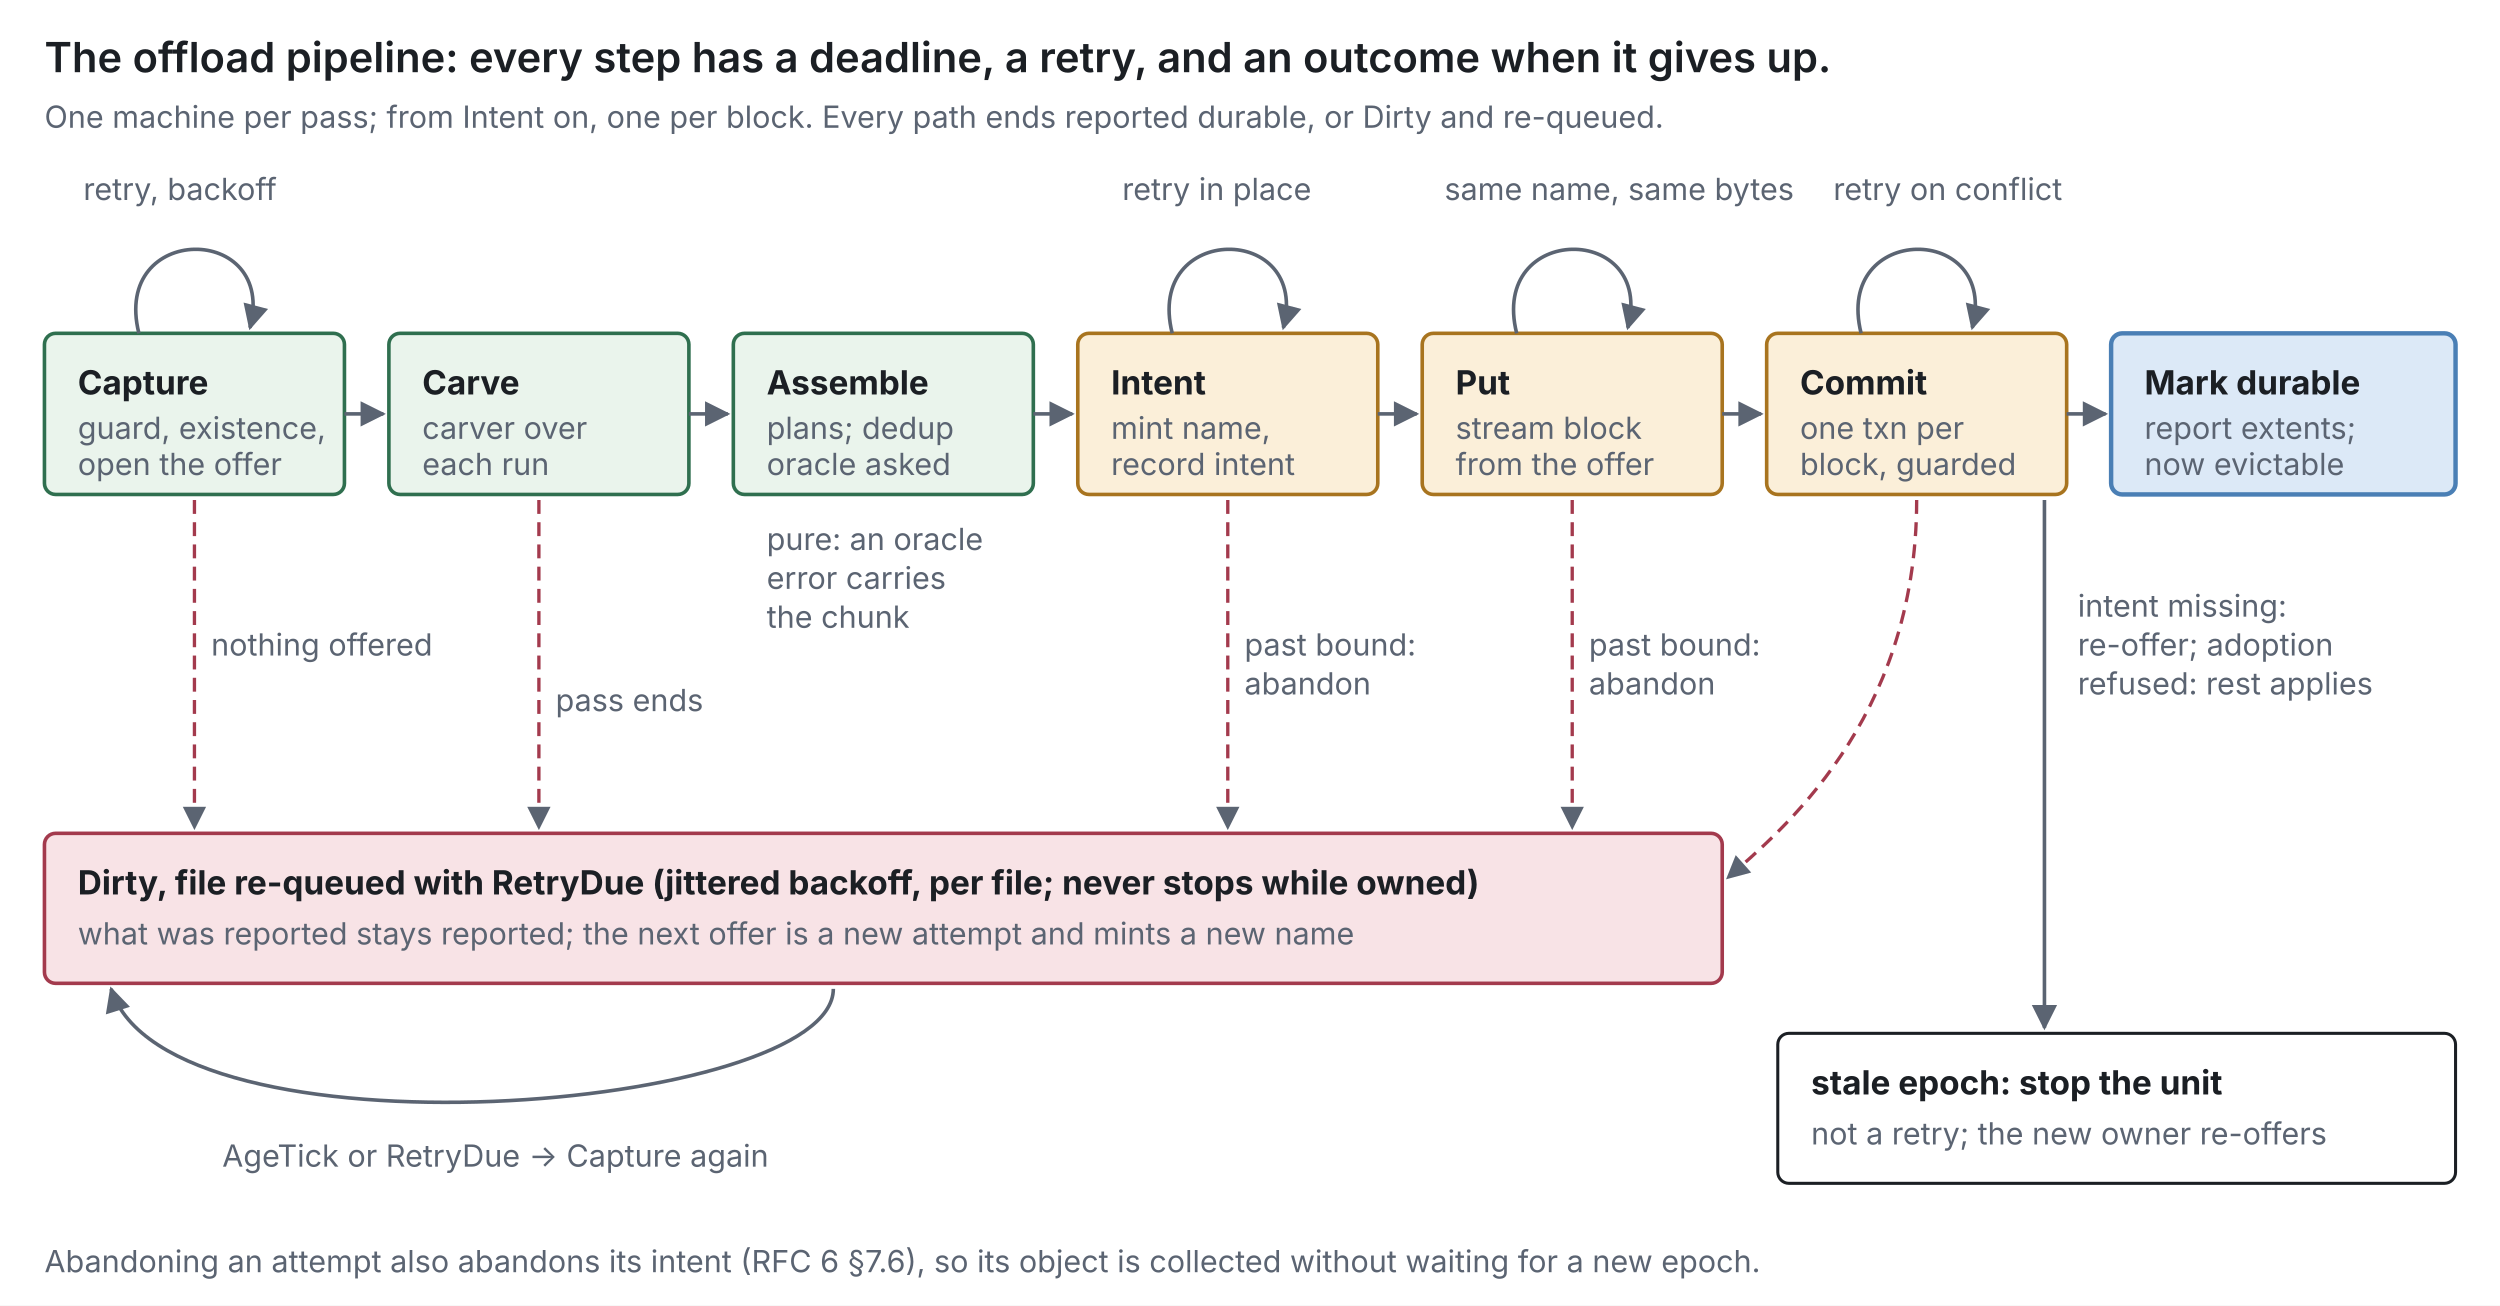
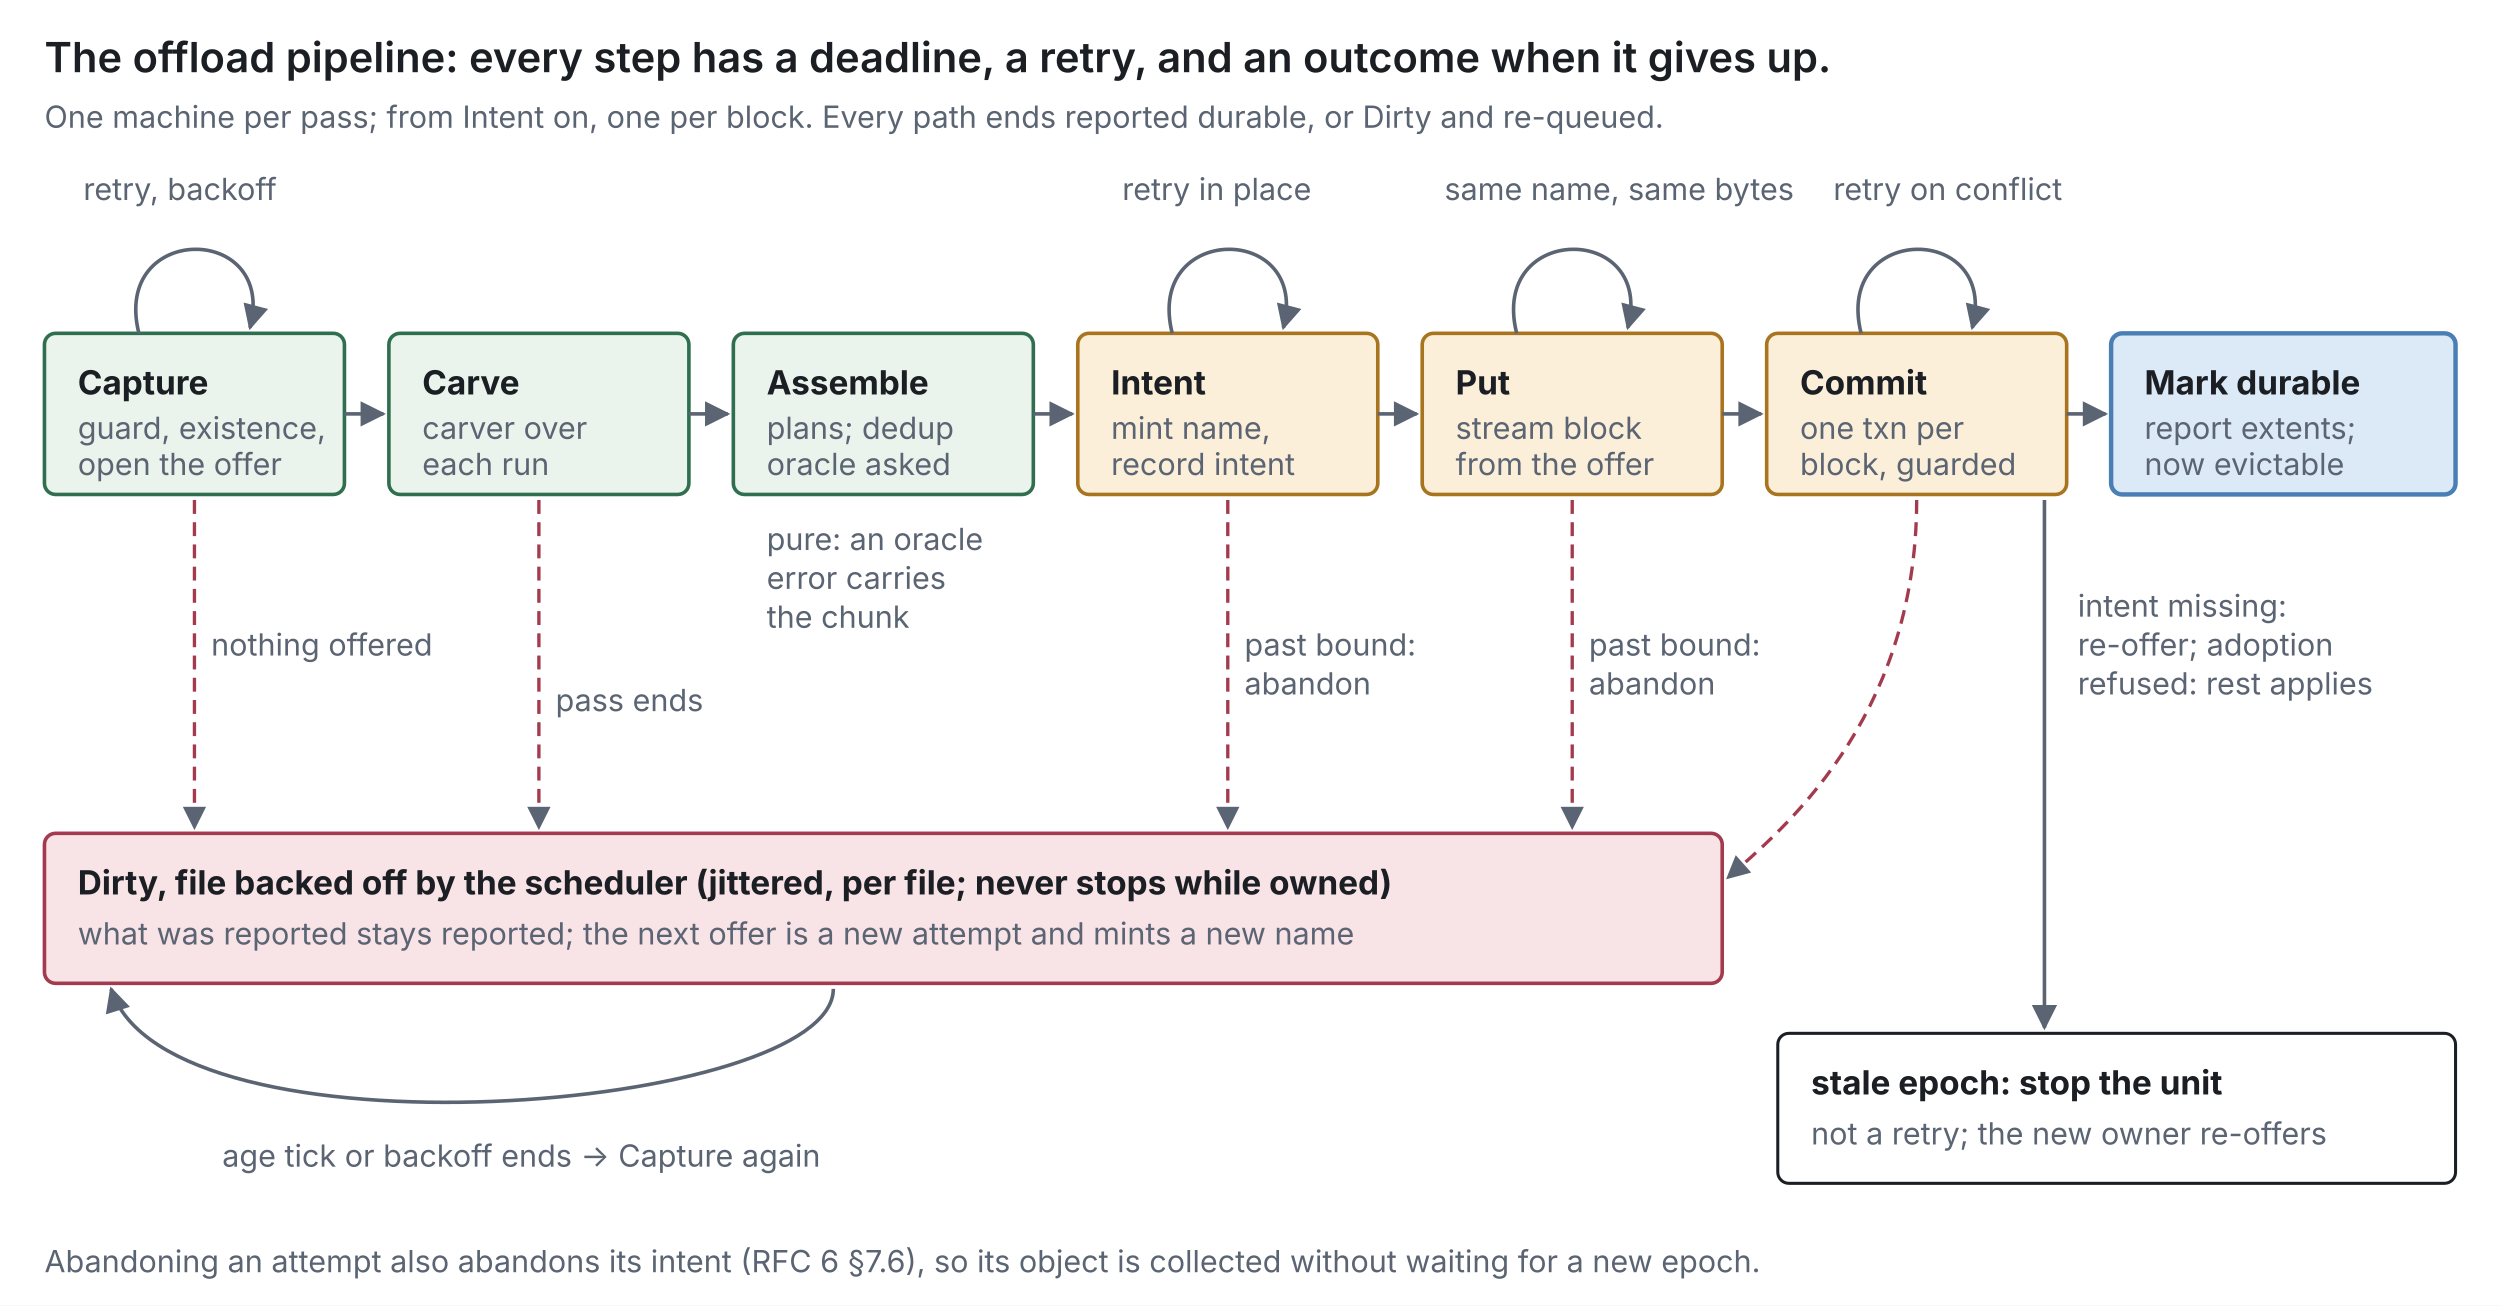
<svg xmlns="http://www.w3.org/2000/svg" viewBox="0 0 900 470" width="900" height="470" font-family="system-ui,-apple-system,Segoe UI,sans-serif">
  <defs>
    <style>
.t{font-size:15px;font-weight:600;fill:#1b1f24}.h{font-size:12px;font-weight:700;fill:#1b1f24}
.l{font-size:12px;fill:#3d444d}.s{font-size:11px;fill:#5b6472}
.m{font-family:ui-monospace,SFMono-Regular,Menlo,monospace;font-size:11px;fill:#1b1f24}
.vfs{fill:#dce9f7;stroke:#4a7fb5;stroke-width:1.6}.meta{fill:#f3e8d4;stroke:#b08a3e;stroke-width:1.4}
.data{fill:#d7ecd9;stroke:#4c8a58;stroke-width:1.4}.ext{fill:#f9fafb;stroke:#c3cad3;stroke-width:1}
.p{fill:#ffffff;stroke:#1b1f24;stroke-width:1.1}.k{fill:#fbefd9;stroke:#a8741f;stroke-width:1.3}.r{fill:#f8e3e6;stroke:#a33a4d;stroke-width:1.3}
.a{fill:#eaf4ec;stroke:#2f6f4f;stroke-width:1.3}
.arr{stroke:#5b6472;stroke-width:1.3;fill:none;marker-end:url(#h)}.dash{stroke:#a33a4d;stroke-width:1.2;stroke-dasharray:5 3;fill:none;marker-end:url(#h)}
.lane{stroke:#c3cad3;stroke-width:1;stroke-dasharray:3 3}
</style>
    <marker id="h" viewBox="0 0 10 10" refX="9" refY="5" markerWidth="7" markerHeight="7" orient="auto-start-reverse">
      <path d="M0 0L10 5L0 10z" fill="#5b6472" />
    </marker>
  </defs>
  <rect width="900" height="470" fill="#ffffff" />
  <text x="16" y="26" class="t">The offload pipeline: every step has a deadline, a retry, and an outcome when it gives up.</text>
  <text x="16" y="46" class="s">One machine per pass; from Intent on, one per block. Every path ends reported durable, or Dirty and re-queued.</text>
  <g>
    <rect x="16" y="120" width="108" height="58" rx="4" class="a" />
    <text x="28" y="142" class="h">Capture</text>
    <text x="28" y="158" class="s">guard, existence,</text>
    <text x="28" y="171" class="s">open the offer</text>
    <rect x="140" y="120" width="108" height="58" rx="4" class="a" />
    <text x="152" y="142" class="h">Carve</text>
    <text x="152" y="158" class="s">carver over</text>
    <text x="152" y="171" class="s">each run</text>
    <rect x="264" y="120" width="108" height="58" rx="4" class="a" />
    <text x="276" y="142" class="h">Assemble</text>
    <text x="276" y="158" class="s">plans; dedup</text>
    <text x="276" y="171" class="s">oracle asked</text>
    <rect x="388" y="120" width="108" height="58" rx="4" class="k" />
    <text x="400" y="142" class="h">Intent</text>
    <text x="400" y="158" class="s">mint name,</text>
    <text x="400" y="171" class="s">record intent</text>
    <rect x="512" y="120" width="108" height="58" rx="4" class="k" />
    <text x="524" y="142" class="h">Put</text>
    <text x="524" y="158" class="s">stream block</text>
    <text x="524" y="171" class="s">from the offer</text>
    <rect x="636" y="120" width="108" height="58" rx="4" class="k" />
    <text x="648" y="142" class="h">Commit</text>
    <text x="648" y="158" class="s">one txn per</text>
    <text x="648" y="171" class="s">block, guarded</text>
    <rect x="760" y="120" width="124" height="58" rx="4" class="vfs" />
    <text x="772" y="142" class="h">Mark durable</text>
    <text x="772" y="158" class="s">report extents;</text>
    <text x="772" y="171" class="s">now evictable</text>
  </g>
  <path d="M124 149H138" class="arr" />
  <path d="M248 149H262" class="arr" />
  <path d="M372 149H386" class="arr" />
  <path d="M496 149H510" class="arr" />
  <path d="M620 149H634" class="arr" />
  <path d="M744 149H758" class="arr" />
  <path d="M50 120C40 80 100 80 90 118" class="arr" />
  <text x="30" y="72" class="s">retry, backoff</text>
  <path d="M422 120C412 80 472 80 462 118" class="arr" />
  <text x="404" y="72" class="s">retry in place</text>
  <path d="M546 120C536 80 596 80 586 118" class="arr" />
  <text x="520" y="72" class="s">same name, same bytes</text>
  <path d="M670 120C660 80 720 80 710 118" class="arr" />
  <text x="660" y="72" class="s">retry on conflict</text>
  <rect x="16" y="300" width="604" height="54" rx="4" class="r" />
-   <text x="28" y="322" class="h">Dirty, file re-queued with RetryDue (jittered backoff, per file; never stops while owned)</text>
+   <text x="28" y="322" class="h">Dirty, file backed off by the scheduler (jittered, per file; never stops while owned)</text>
  <text x="28" y="340" class="s">what was reported stays reported; the next offer is a new attempt and mints a new name</text>
  <path d="M70 180V298" class="dash" />
  <text x="76" y="236" class="s">nothing offered</text>
  <path d="M194 180V298" class="dash" />
  <text x="200" y="256" class="s">pass ends</text>
  <text x="276" y="198" class="s">pure: an oracle</text>
  <text x="276" y="212" class="s">error carries</text>
  <text x="276" y="226" class="s">the chunk</text>
  <path d="M442 180V298" class="dash" />
  <text x="448" y="236" class="s">past bound:</text>
  <text x="448" y="250" class="s">abandon</text>
  <path d="M566 180V298" class="dash" />
  <text x="572" y="236" class="s">past bound:</text>
  <text x="572" y="250" class="s">abandon</text>
  <path d="M690 180C690 260 640 300 622 316" class="dash" />
  <text x="748" y="222" class="s">intent missing:</text>
  <text x="748" y="236" class="s">re-offer; adoption</text>
  <text x="748" y="250" class="s">refused: rest applies</text>
  <rect x="640" y="372" width="244" height="54" rx="4" class="p" />
  <text x="652" y="394" class="h">stale epoch: stop the unit</text>
  <text x="652" y="412" class="s">not a retry; the new owner re-offers</text>
  <path d="M736 180V370" class="arr" />
  <path d="M300 356C300 400 60 420 40 356" class="arr" />
-   <text x="80" y="420" class="s">AgeTick or RetryDue → Capture again</text>
+   <text x="80" y="420" class="s">age tick or backoff ends → Capture again</text>
  <text x="16" y="458" class="s">Abandoning an attempt also abandons its intent (RFC 6 §7.6), so its object is collected without waiting for a new epoch.</text>
</svg>
